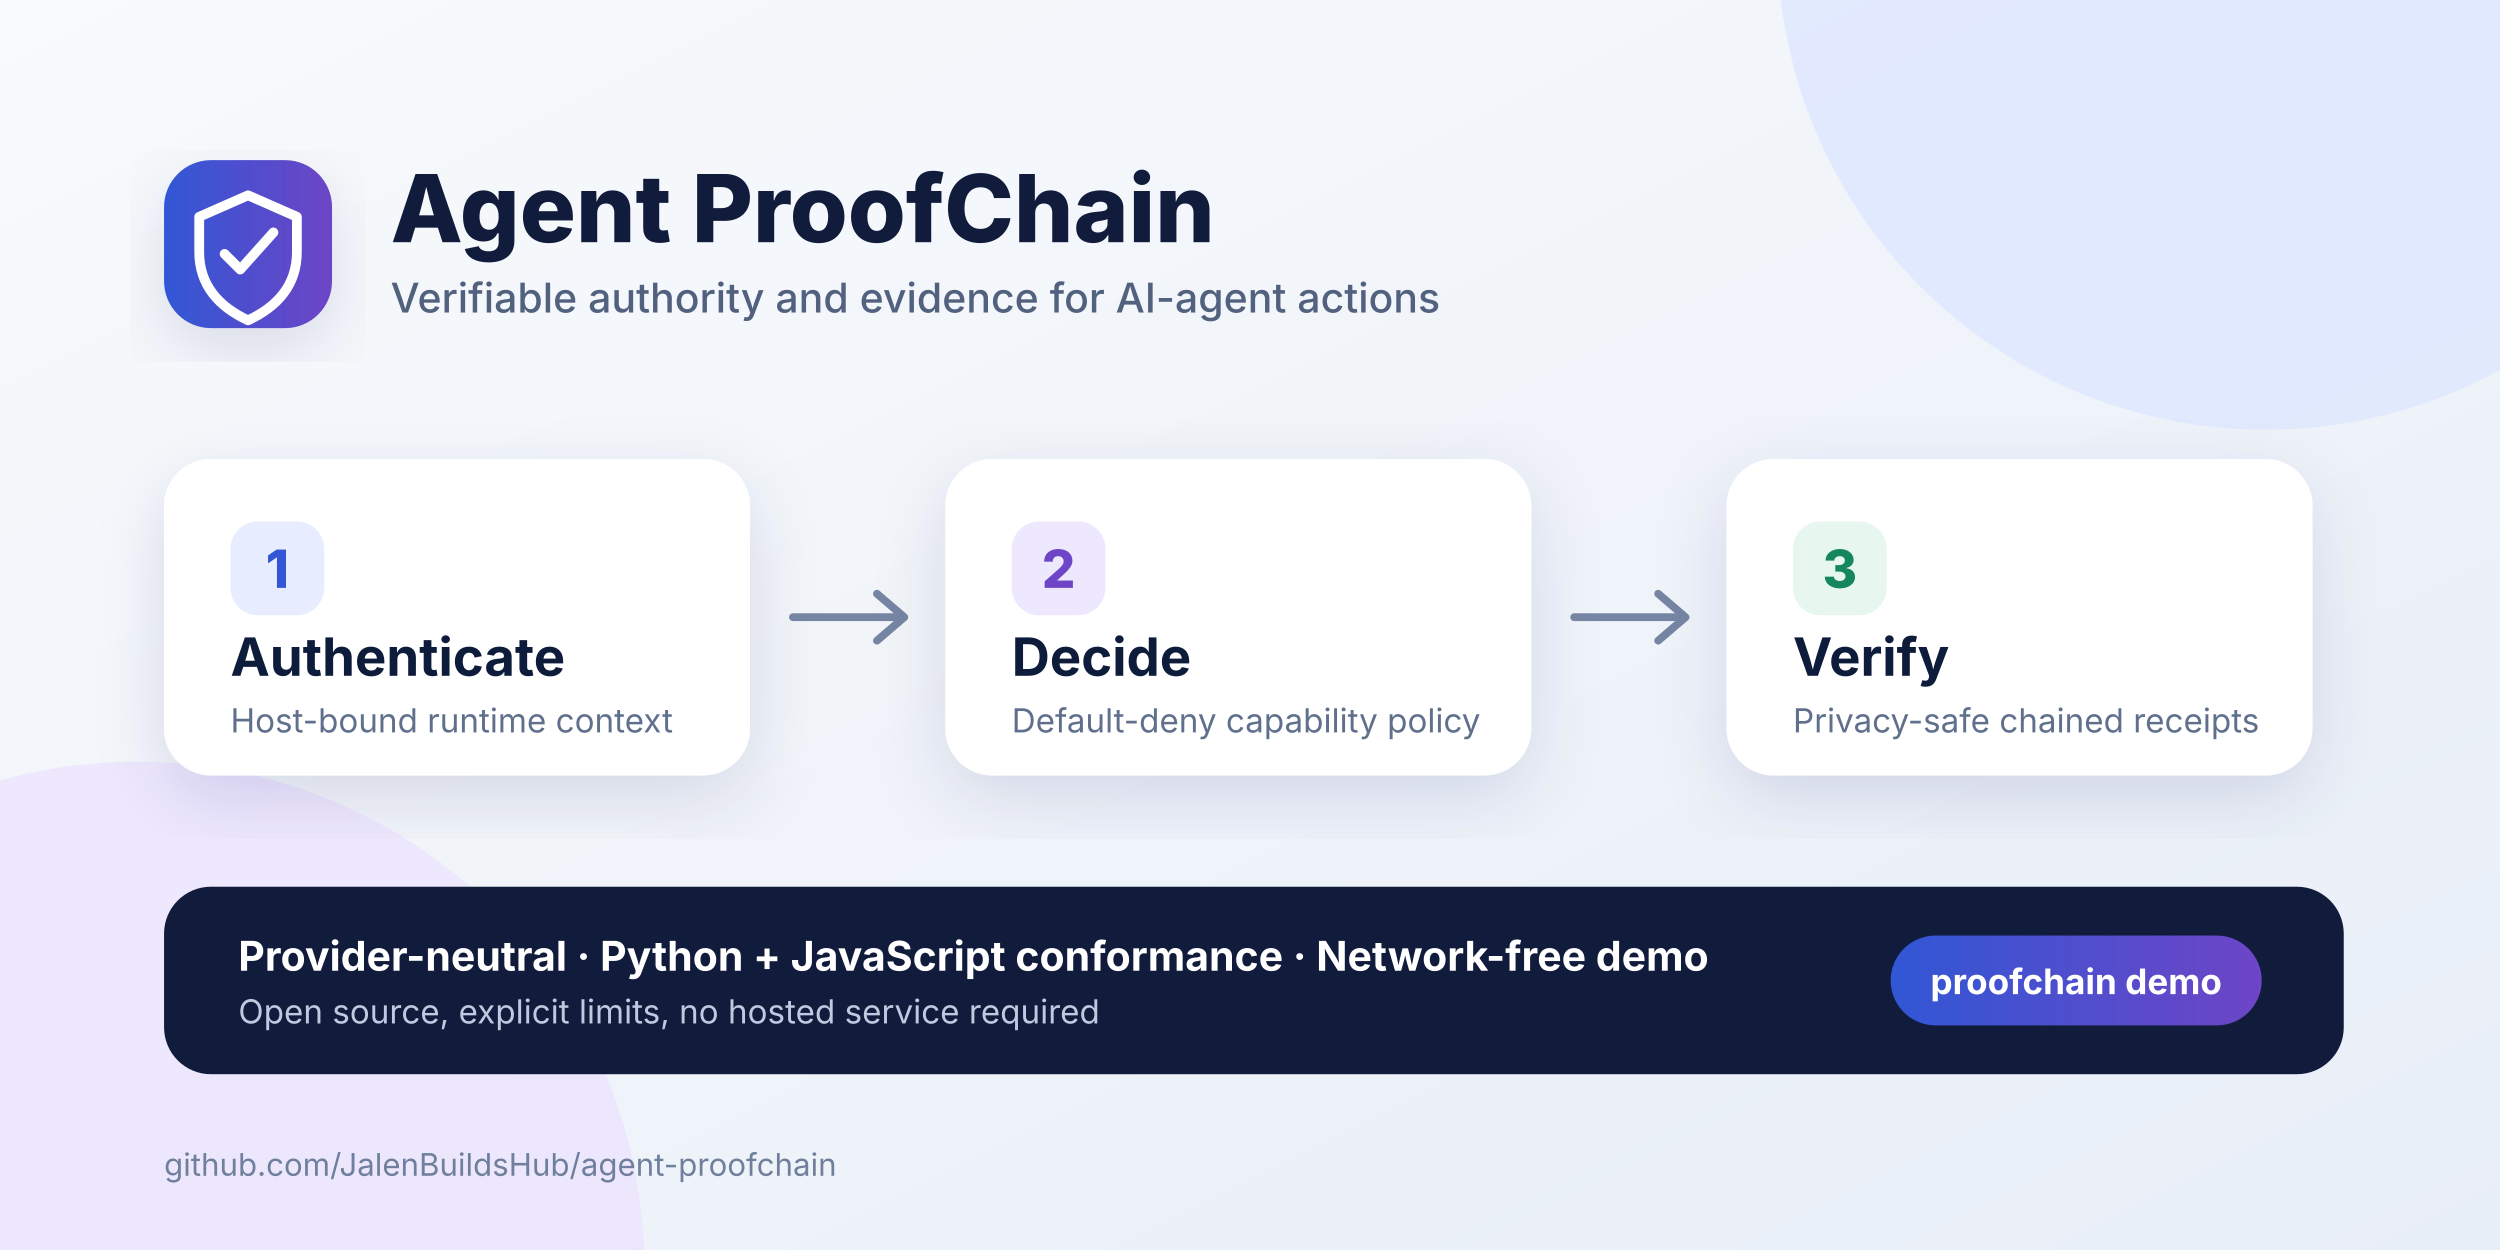
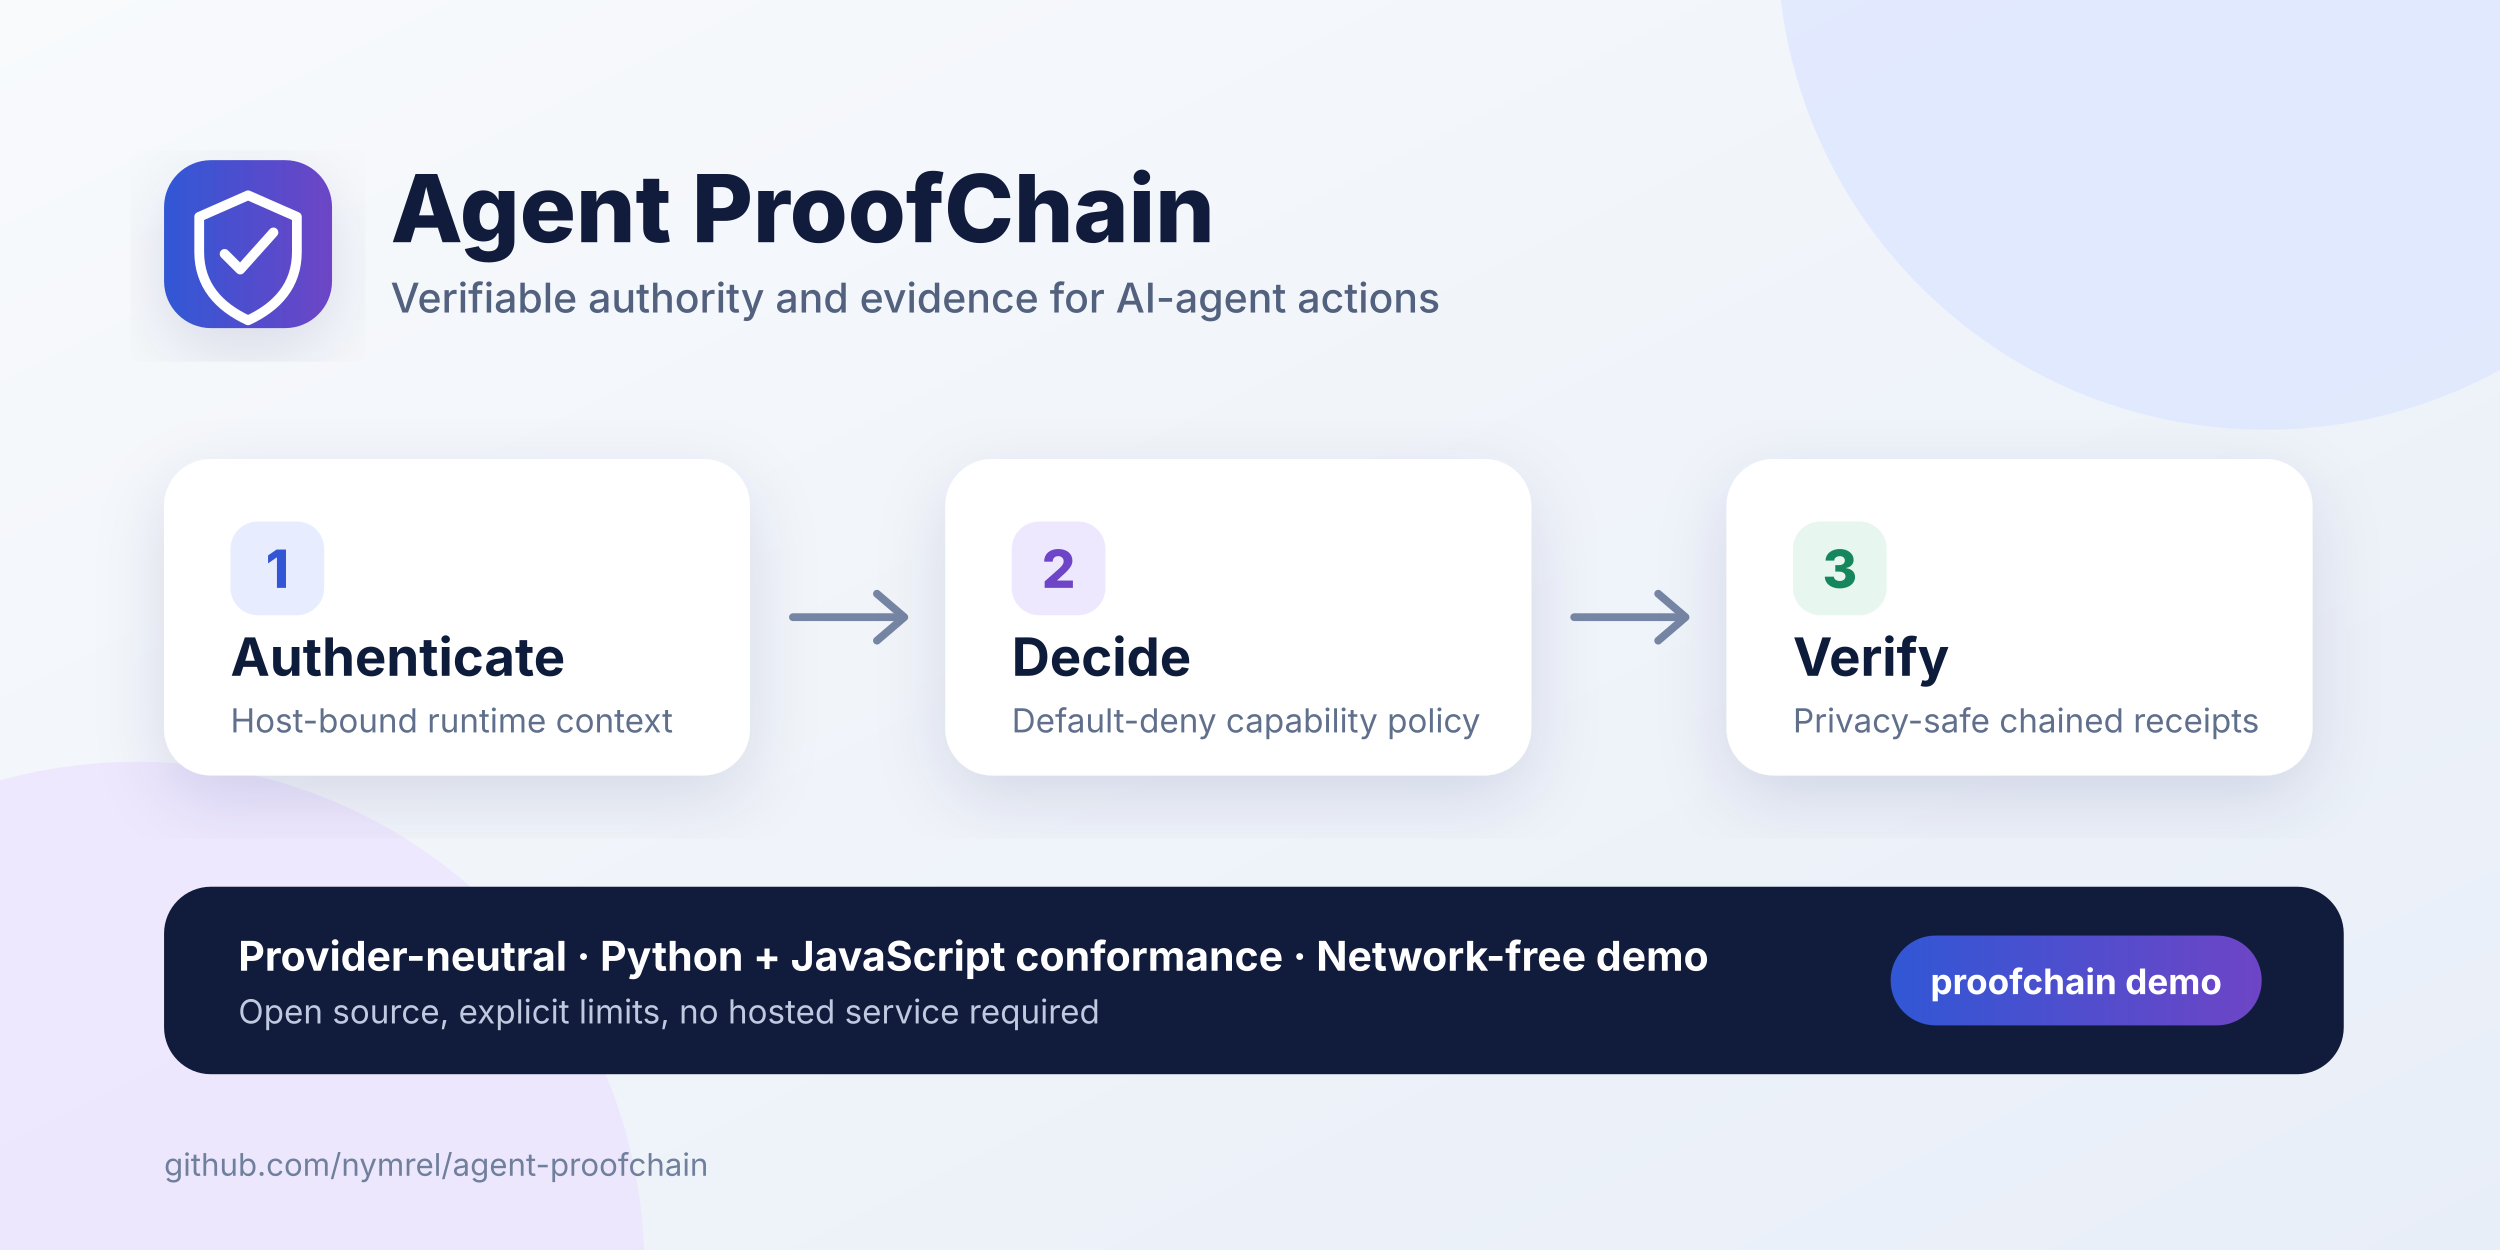
<svg xmlns="http://www.w3.org/2000/svg" width="1280" height="640" viewBox="0 0 1280 640" role="img" aria-labelledby="title desc">
  <defs>
    <linearGradient id="background" x1="0" y1="0" x2="1" y2="1">
      <stop offset="0" stop-color="#f8fafc" />
      <stop offset="1" stop-color="#e8eef8" />
    </linearGradient>
    <linearGradient id="accent" x1="0" y1="0" x2="1" y2="0">
      <stop offset="0" stop-color="#3157d5" />
      <stop offset="1" stop-color="#6d45c6" />
    </linearGradient>
    <filter id="shadow" x="-20%" y="-20%" width="140%" height="140%">
      <feDropShadow dx="0" dy="12" stdDeviation="18" flood-color="#172554" flood-opacity="0.12" />
    </filter>
  </defs>
  <rect width="1280" height="640" fill="url(#background)" />
  <circle cx="1160" cy="-30" r="250" fill="#dce6ff" opacity="0.75" />
  <circle cx="70" cy="650" r="260" fill="#ebe1ff" opacity="0.65" />
  <g transform="translate(84 82)">
    <rect x="0" y="0" width="86" height="86" rx="24" fill="url(#accent)" filter="url(#shadow)" />
    <path d="M43 18 68 29v18c0 17-10 28-25 35C28 75 18 64 18 47V29l25-11Z" fill="none" stroke="#fff" stroke-width="5" stroke-linejoin="round" />
    <path d="m31 48 8 8 17-19" fill="none" stroke="#fff" stroke-width="5" stroke-linecap="round" stroke-linejoin="round" />
    <text x="116" y="42" font-family="Inter, ui-sans-serif, system-ui, -apple-system, Segoe UI, sans-serif" font-size="48" font-weight="760" fill="#111b3b">Agent ProofChain</text>
    <text x="116" y="78" font-family="Inter, ui-sans-serif, system-ui, -apple-system, Segoe UI, sans-serif" font-size="21" font-weight="520" fill="#52617e">Verifiable authority and evidence for AI-agent actions</text>
  </g>
  <g transform="translate(84 235)" font-family="Inter, ui-sans-serif, system-ui, -apple-system, Segoe UI, sans-serif">
    <g filter="url(#shadow)">
      <rect x="0" y="0" width="300" height="162" rx="24" fill="#ffffff" />
      <rect x="34" y="32" width="48" height="48" rx="14" fill="#e7edff" />
      <text x="58" y="66" text-anchor="middle" font-size="27" font-weight="760" fill="#3157d5">1</text>
      <text x="34" y="111" font-size="27" font-weight="720" fill="#111b3b">Authenticate</text>
      <text x="34" y="140" font-size="17" fill="#60708c">Host-bound runtime context</text>
    </g>
    <path d="M322 81h56" stroke="#7585a3" stroke-width="4" stroke-linecap="round" />
    <path d="m365 69 14 12-14 12" fill="none" stroke="#7585a3" stroke-width="4" stroke-linecap="round" stroke-linejoin="round" />
    <g transform="translate(400)" filter="url(#shadow)">
      <rect x="0" y="0" width="300" height="162" rx="24" fill="#ffffff" />
      <rect x="34" y="32" width="48" height="48" rx="14" fill="#eee8ff" />
      <text x="58" y="66" text-anchor="middle" font-size="27" font-weight="760" fill="#6d45c6">2</text>
      <text x="34" y="111" font-size="27" font-weight="720" fill="#111b3b">Decide</text>
      <text x="34" y="140" font-size="17" fill="#60708c">Default-deny capability policy</text>
    </g>
    <path d="M722 81h56" stroke="#7585a3" stroke-width="4" stroke-linecap="round" />
    <path d="m765 69 14 12-14 12" fill="none" stroke="#7585a3" stroke-width="4" stroke-linecap="round" stroke-linejoin="round" />
    <g transform="translate(800)" filter="url(#shadow)">
      <rect x="0" y="0" width="300" height="162" rx="24" fill="#ffffff" />
      <rect x="34" y="32" width="48" height="48" rx="14" fill="#e7f6ef" />
      <text x="58" y="66" text-anchor="middle" font-size="27" font-weight="760" fill="#13865c">3</text>
      <text x="34" y="111" font-size="27" font-weight="720" fill="#111b3b">Verify</text>
      <text x="34" y="140" font-size="17" fill="#60708c">Privacy-safe chained receipts</text>
    </g>
  </g>
  <g transform="translate(84 454)" font-family="Inter, ui-sans-serif, system-ui, -apple-system, Segoe UI, sans-serif">
    <rect x="0" y="0" width="1116" height="96" rx="24" fill="#111b3b" />
    <text x="38" y="43" font-size="21" font-weight="700" fill="#ffffff">Provider-neutral · Python + JavaScript conformance · Network-free demo</text>
    <text x="38" y="70" font-size="17" fill="#bfc9df">Open source, explicit limits, no hosted service required</text>
    <rect x="884" y="25" width="190" height="46" rx="23" fill="url(#accent)" />
    <text x="979" y="55" text-anchor="middle" font-size="18" font-weight="720" fill="#ffffff">proofchain demo</text>
  </g>
-   <text x="84" y="602" font-family="Inter, ui-sans-serif, system-ui, -apple-system, Segoe UI, sans-serif" font-size="16" fill="#70809c">github.com/JalenBuildsHub/agent-proofchain</text>
+   <text x="84" y="602" font-family="Inter, ui-sans-serif, system-ui, -apple-system, Segoe UI, sans-serif" font-size="16" fill="#70809c">github.com/nymrel/agent-proofchain</text>
</svg>
